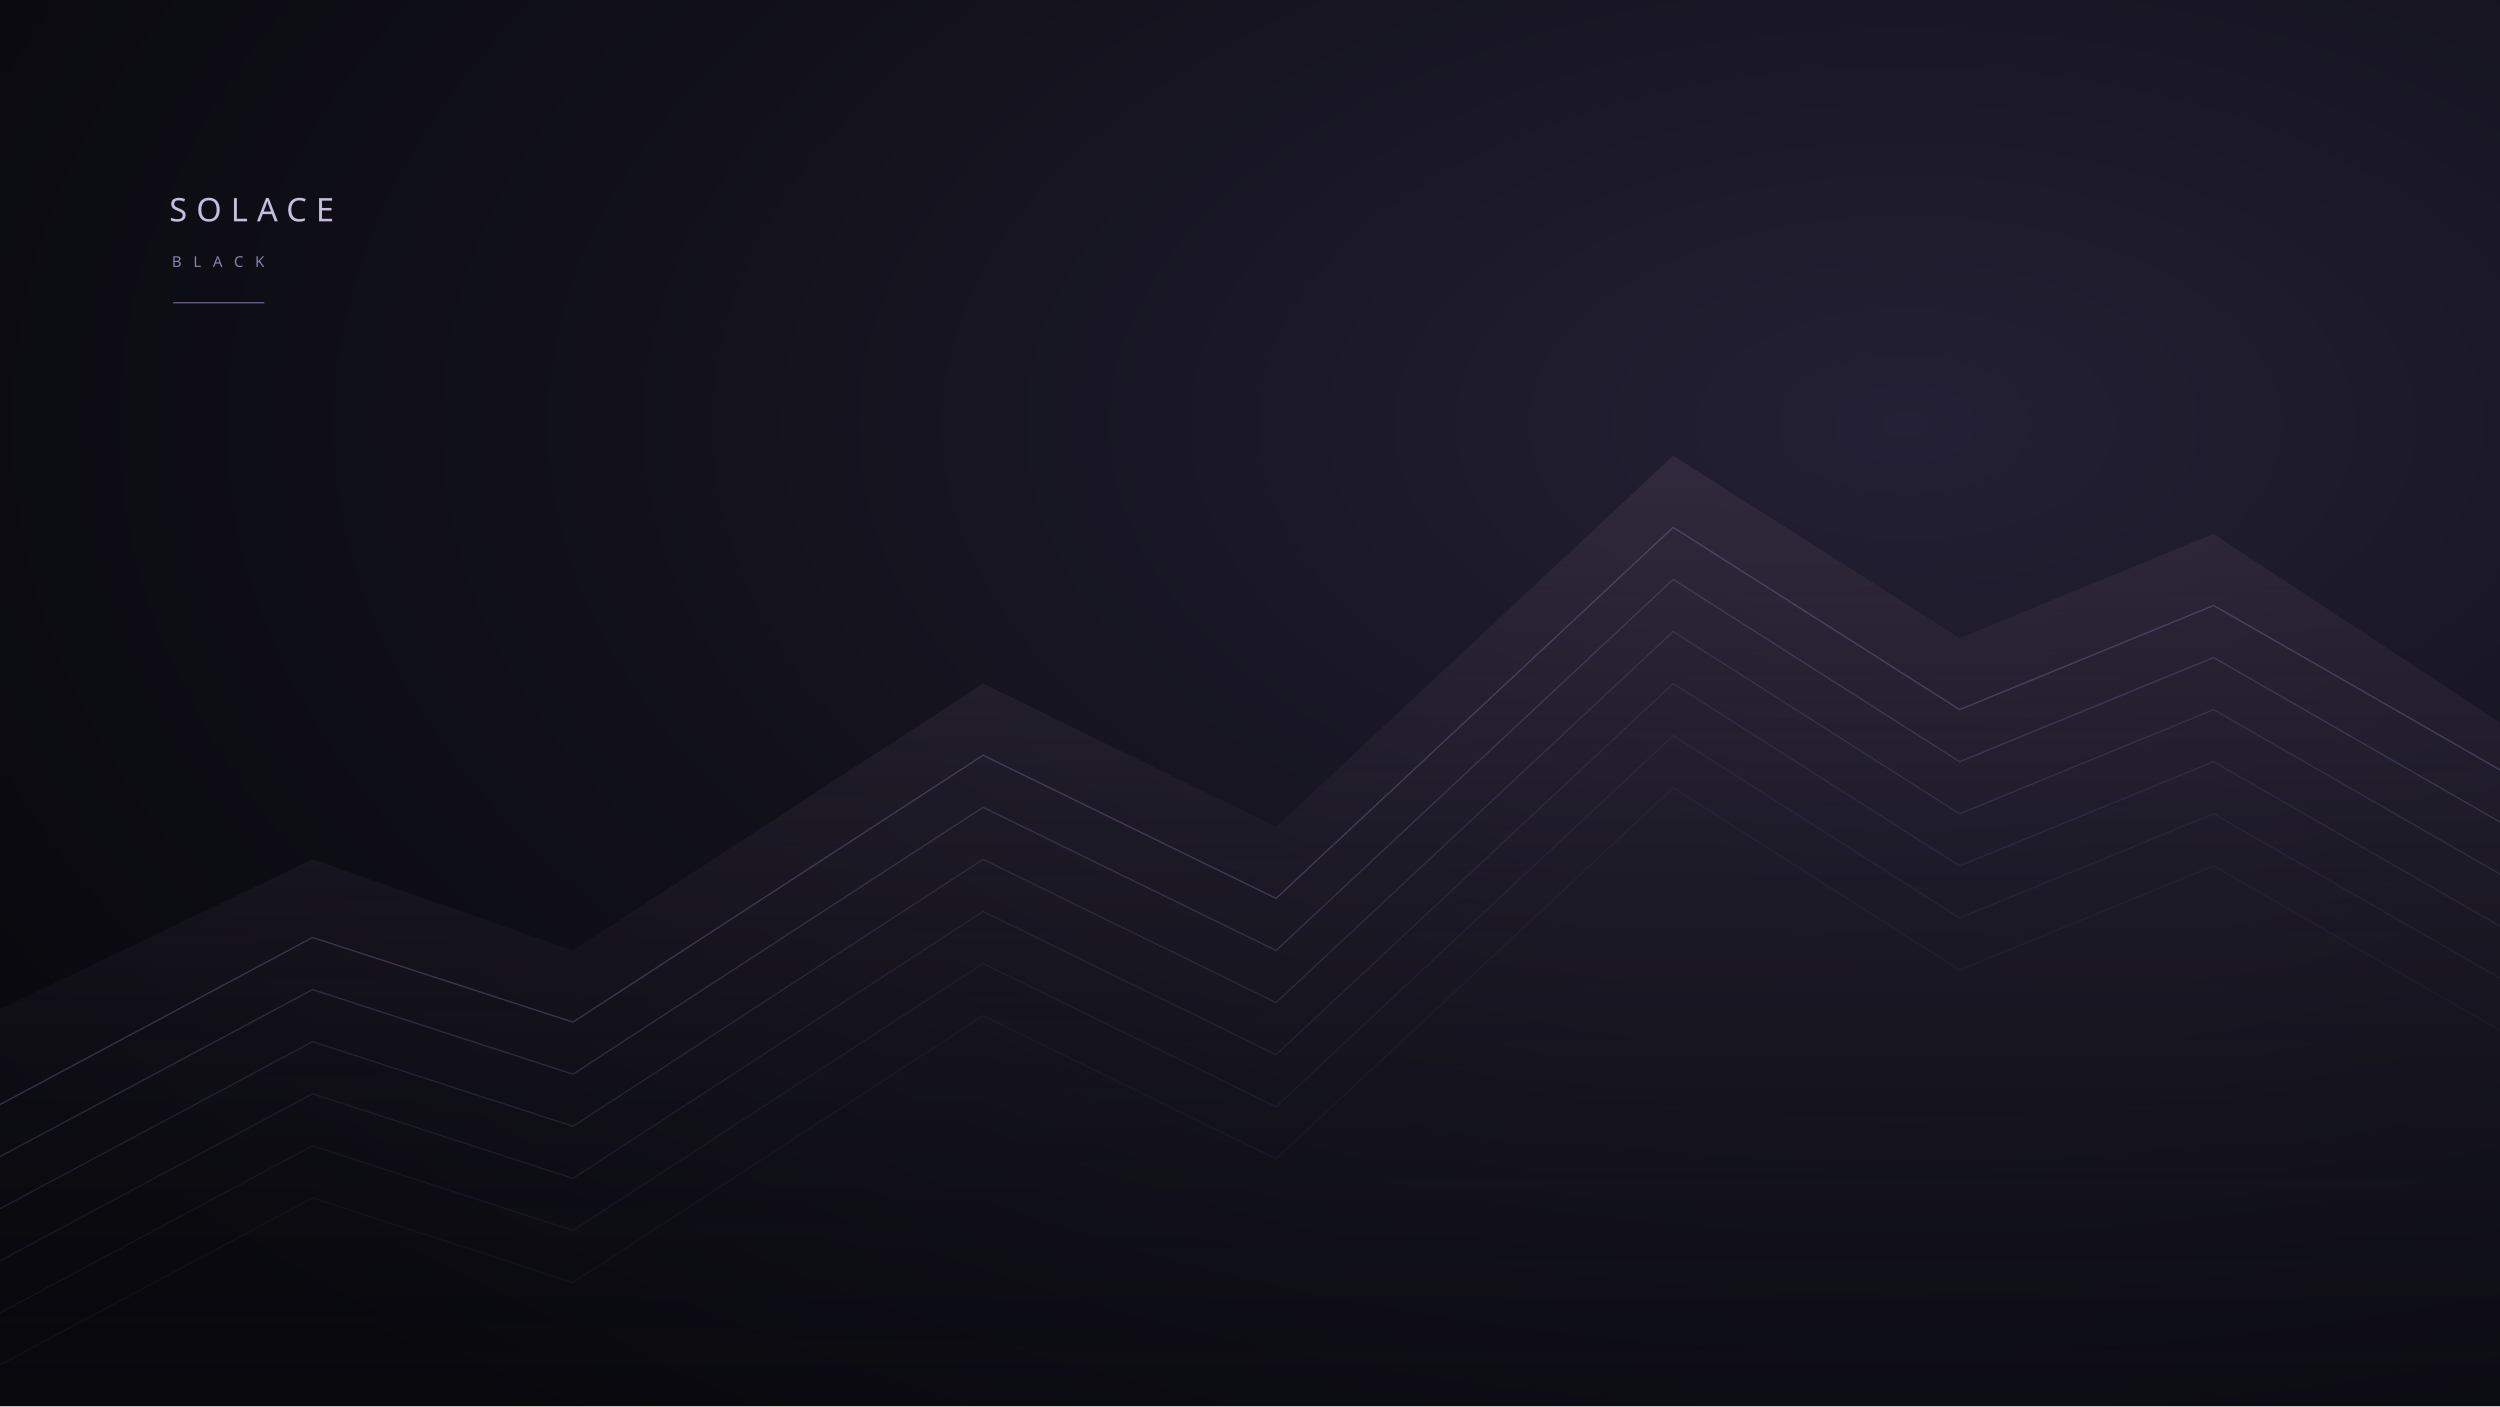
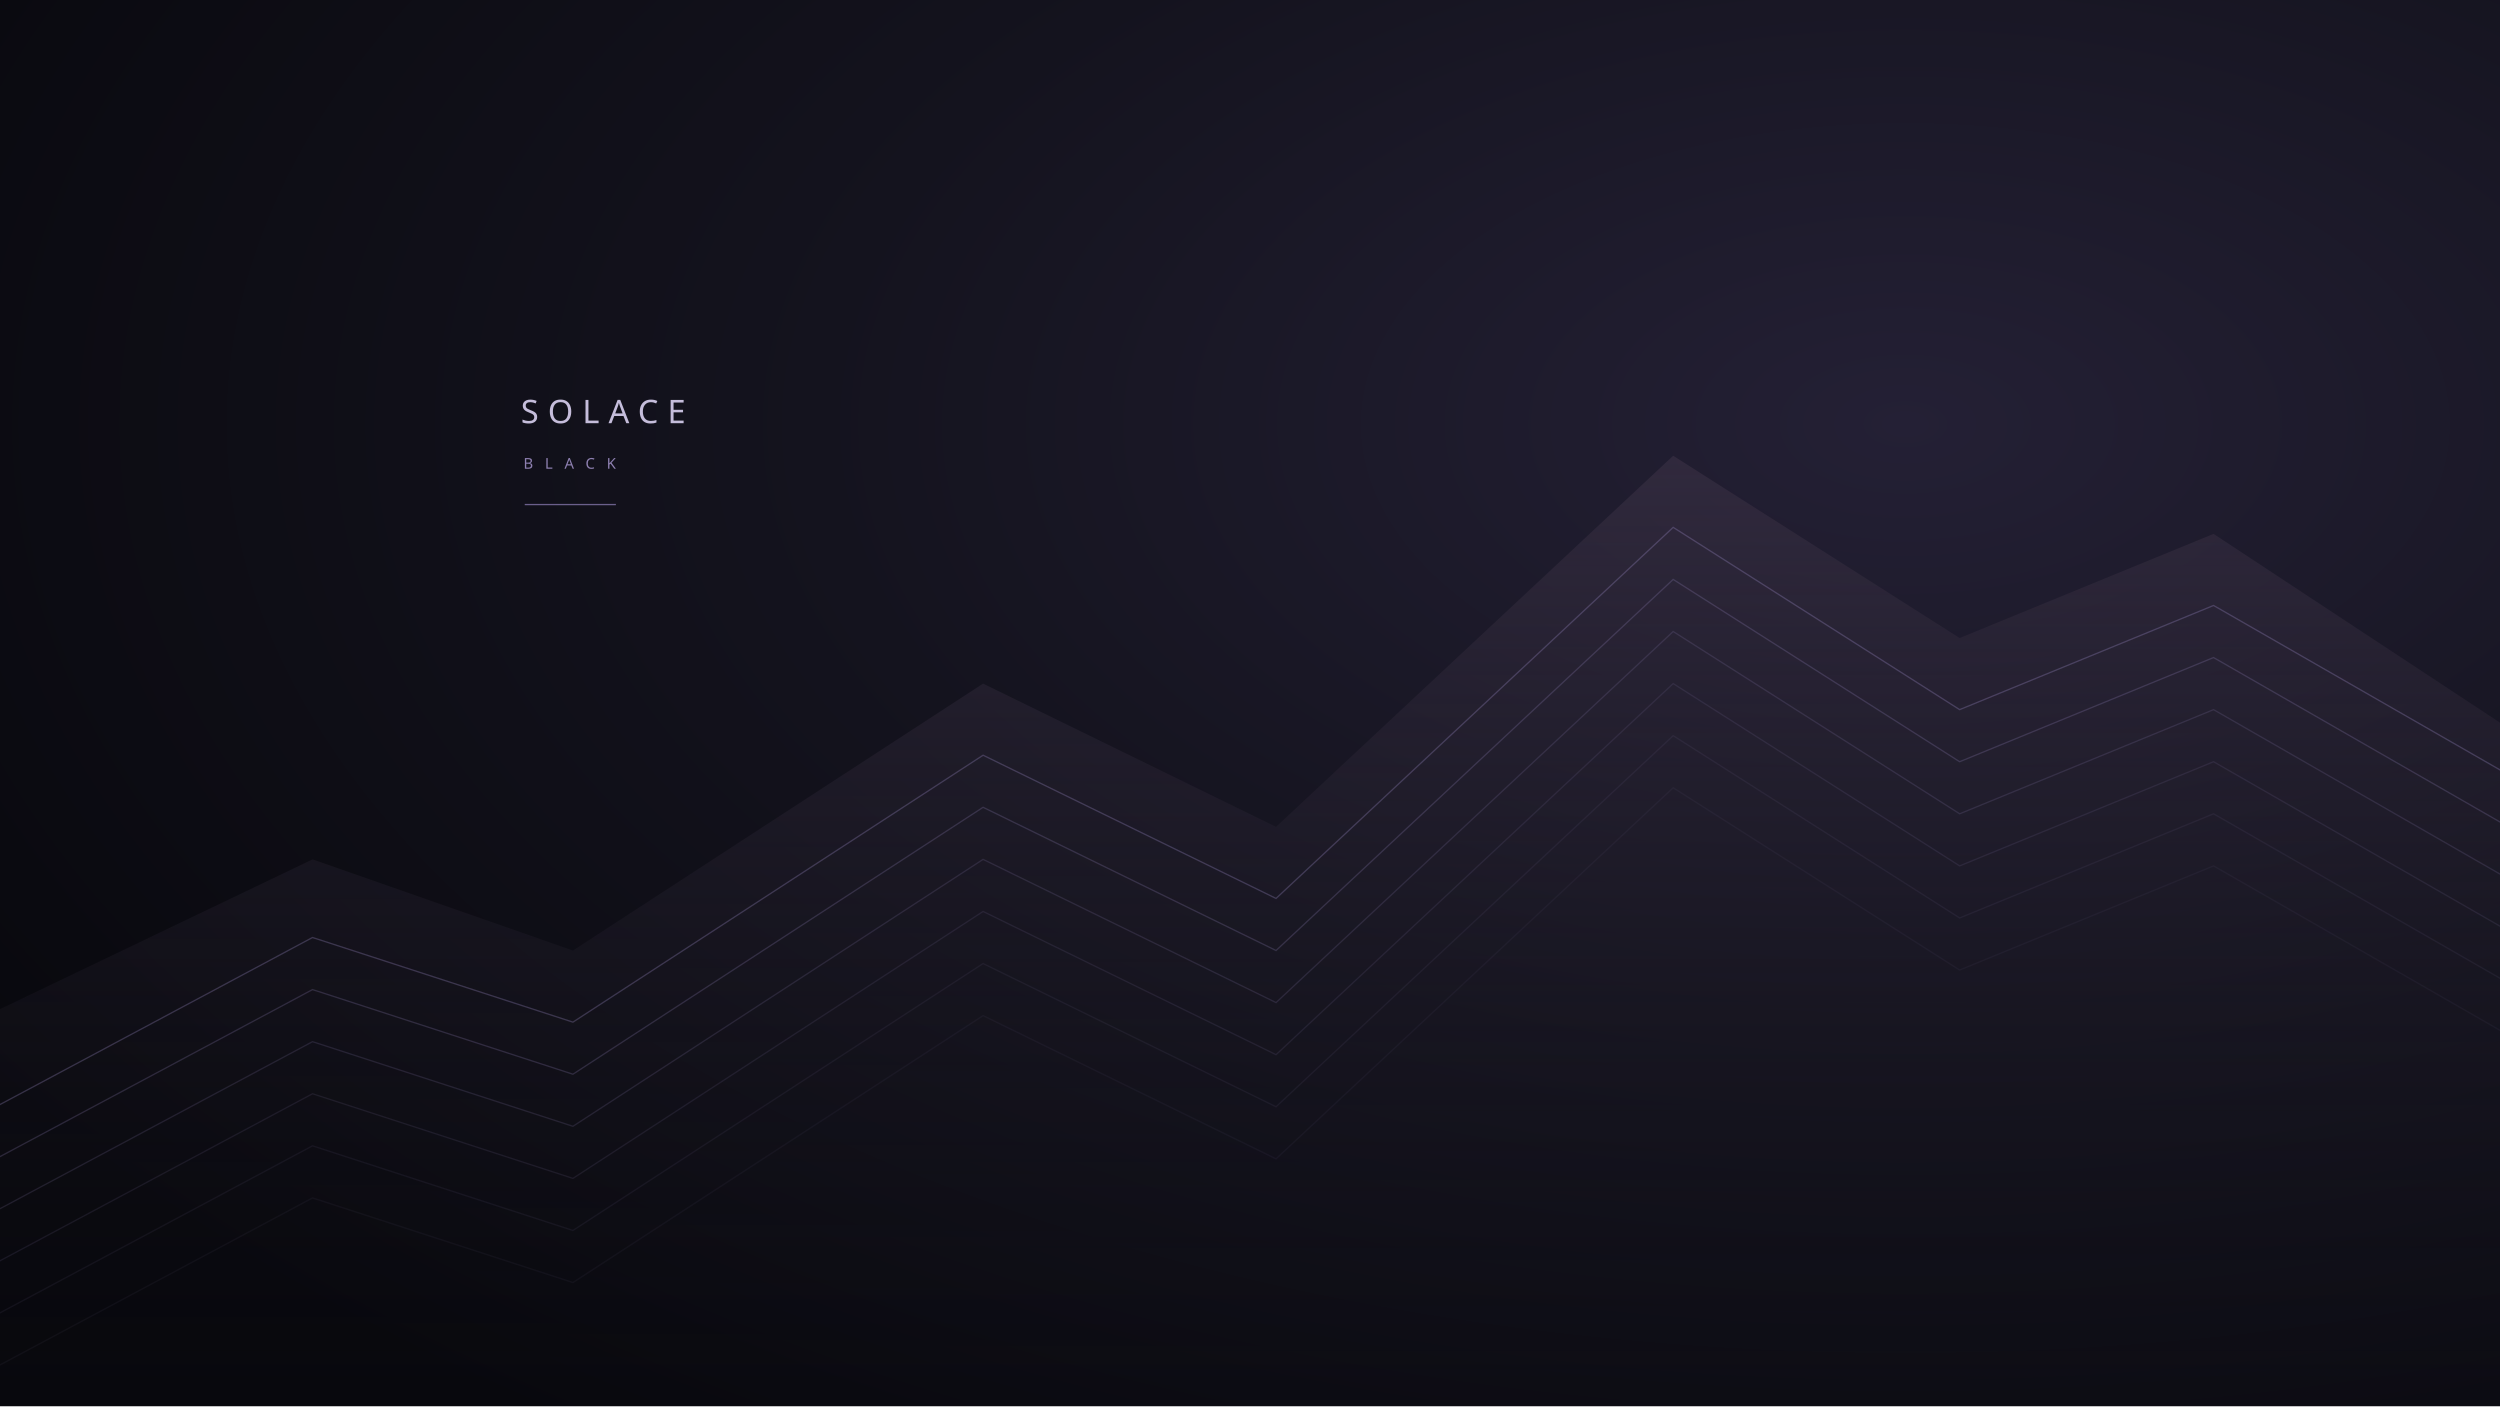
<svg xmlns="http://www.w3.org/2000/svg" width="3840" height="2160" viewBox="0 0 3840 2160">
  <defs>
    <radialGradient id="night" cx="76%" cy="30%" r="90%">
      <stop offset="0" stop-color="#242035" />
      <stop offset="0.48" stop-color="#14131e" />
      <stop offset="1" stop-color="#08080d" />
    </radialGradient>
    <linearGradient id="ridge" x2="0" y2="1">
      <stop stop-color="#393044" stop-opacity="0.65" />
      <stop offset="1" stop-color="#101017" stop-opacity="0" />
    </linearGradient>
  </defs>
  <rect width="3840" height="2160" fill="url(#night)" />
  <path d="M0 1550 480 1320 880 1460 1510 1050 1960 1270 2570 700 3010 980 3400 820 3840 1110V2160H0Z" fill="url(#ridge)" />
  <g fill="none" stroke="#b4a1e8" stroke-width="2">
    <path opacity="0.25" d="M-100 1750 480 1440 880 1570 1510 1160 1960 1380 2570 810 3010 1090 3400 930 3940 1240" />
    <path opacity="0.19" d="M-100 1830 480 1520 880 1650 1510 1240 1960 1460 2570 890 3010 1170 3400 1010 3940 1320" />
    <path opacity="0.14" d="M-100 1910 480 1600 880 1730 1510 1320 1960 1540 2570 970 3010 1250 3400 1090 3940 1400" />
    <path opacity="0.10" d="M-100 1990 480 1680 880 1810 1510 1400 1960 1620 2570 1050 3010 1330 3400 1170 3940 1480" />
    <path opacity="0.07" d="M-100 2070 480 1760 880 1890 1510 1480 1960 1700 2570 1130 3010 1410 3400 1250 3940 1560" />
    <path opacity="0.05" d="M-100 2150 480 1840 880 1970 1510 1560 1960 1780 2570 1210 3010 1490 3400 1330 3940 1640" />
  </g>
-   <g fill="#c5bddb" font-family="sans-serif" letter-spacing="14">
-     <text x="260" y="340" font-size="50">SOLACE</text>
-     <text x="264" y="410" font-size="23" fill="#8e80b1" letter-spacing="18">BLACK</text>
+   <g id="branding" fill="#c5bddb" font-family="sans-serif" letter-spacing="14">
+     <text x="800" y="650" font-size="50">SOLACE</text>
+     <text x="804" y="720" font-size="23" fill="#8e80b1" letter-spacing="18">BLACK</text>
+     <path d="M806 775h140" fill="none" stroke="#b4a1e8" stroke-width="2" opacity="0.55" />
  </g>
-   <path d="M266 465h140" stroke="#b4a1e8" stroke-width="2" opacity="0.55" />
</svg>
